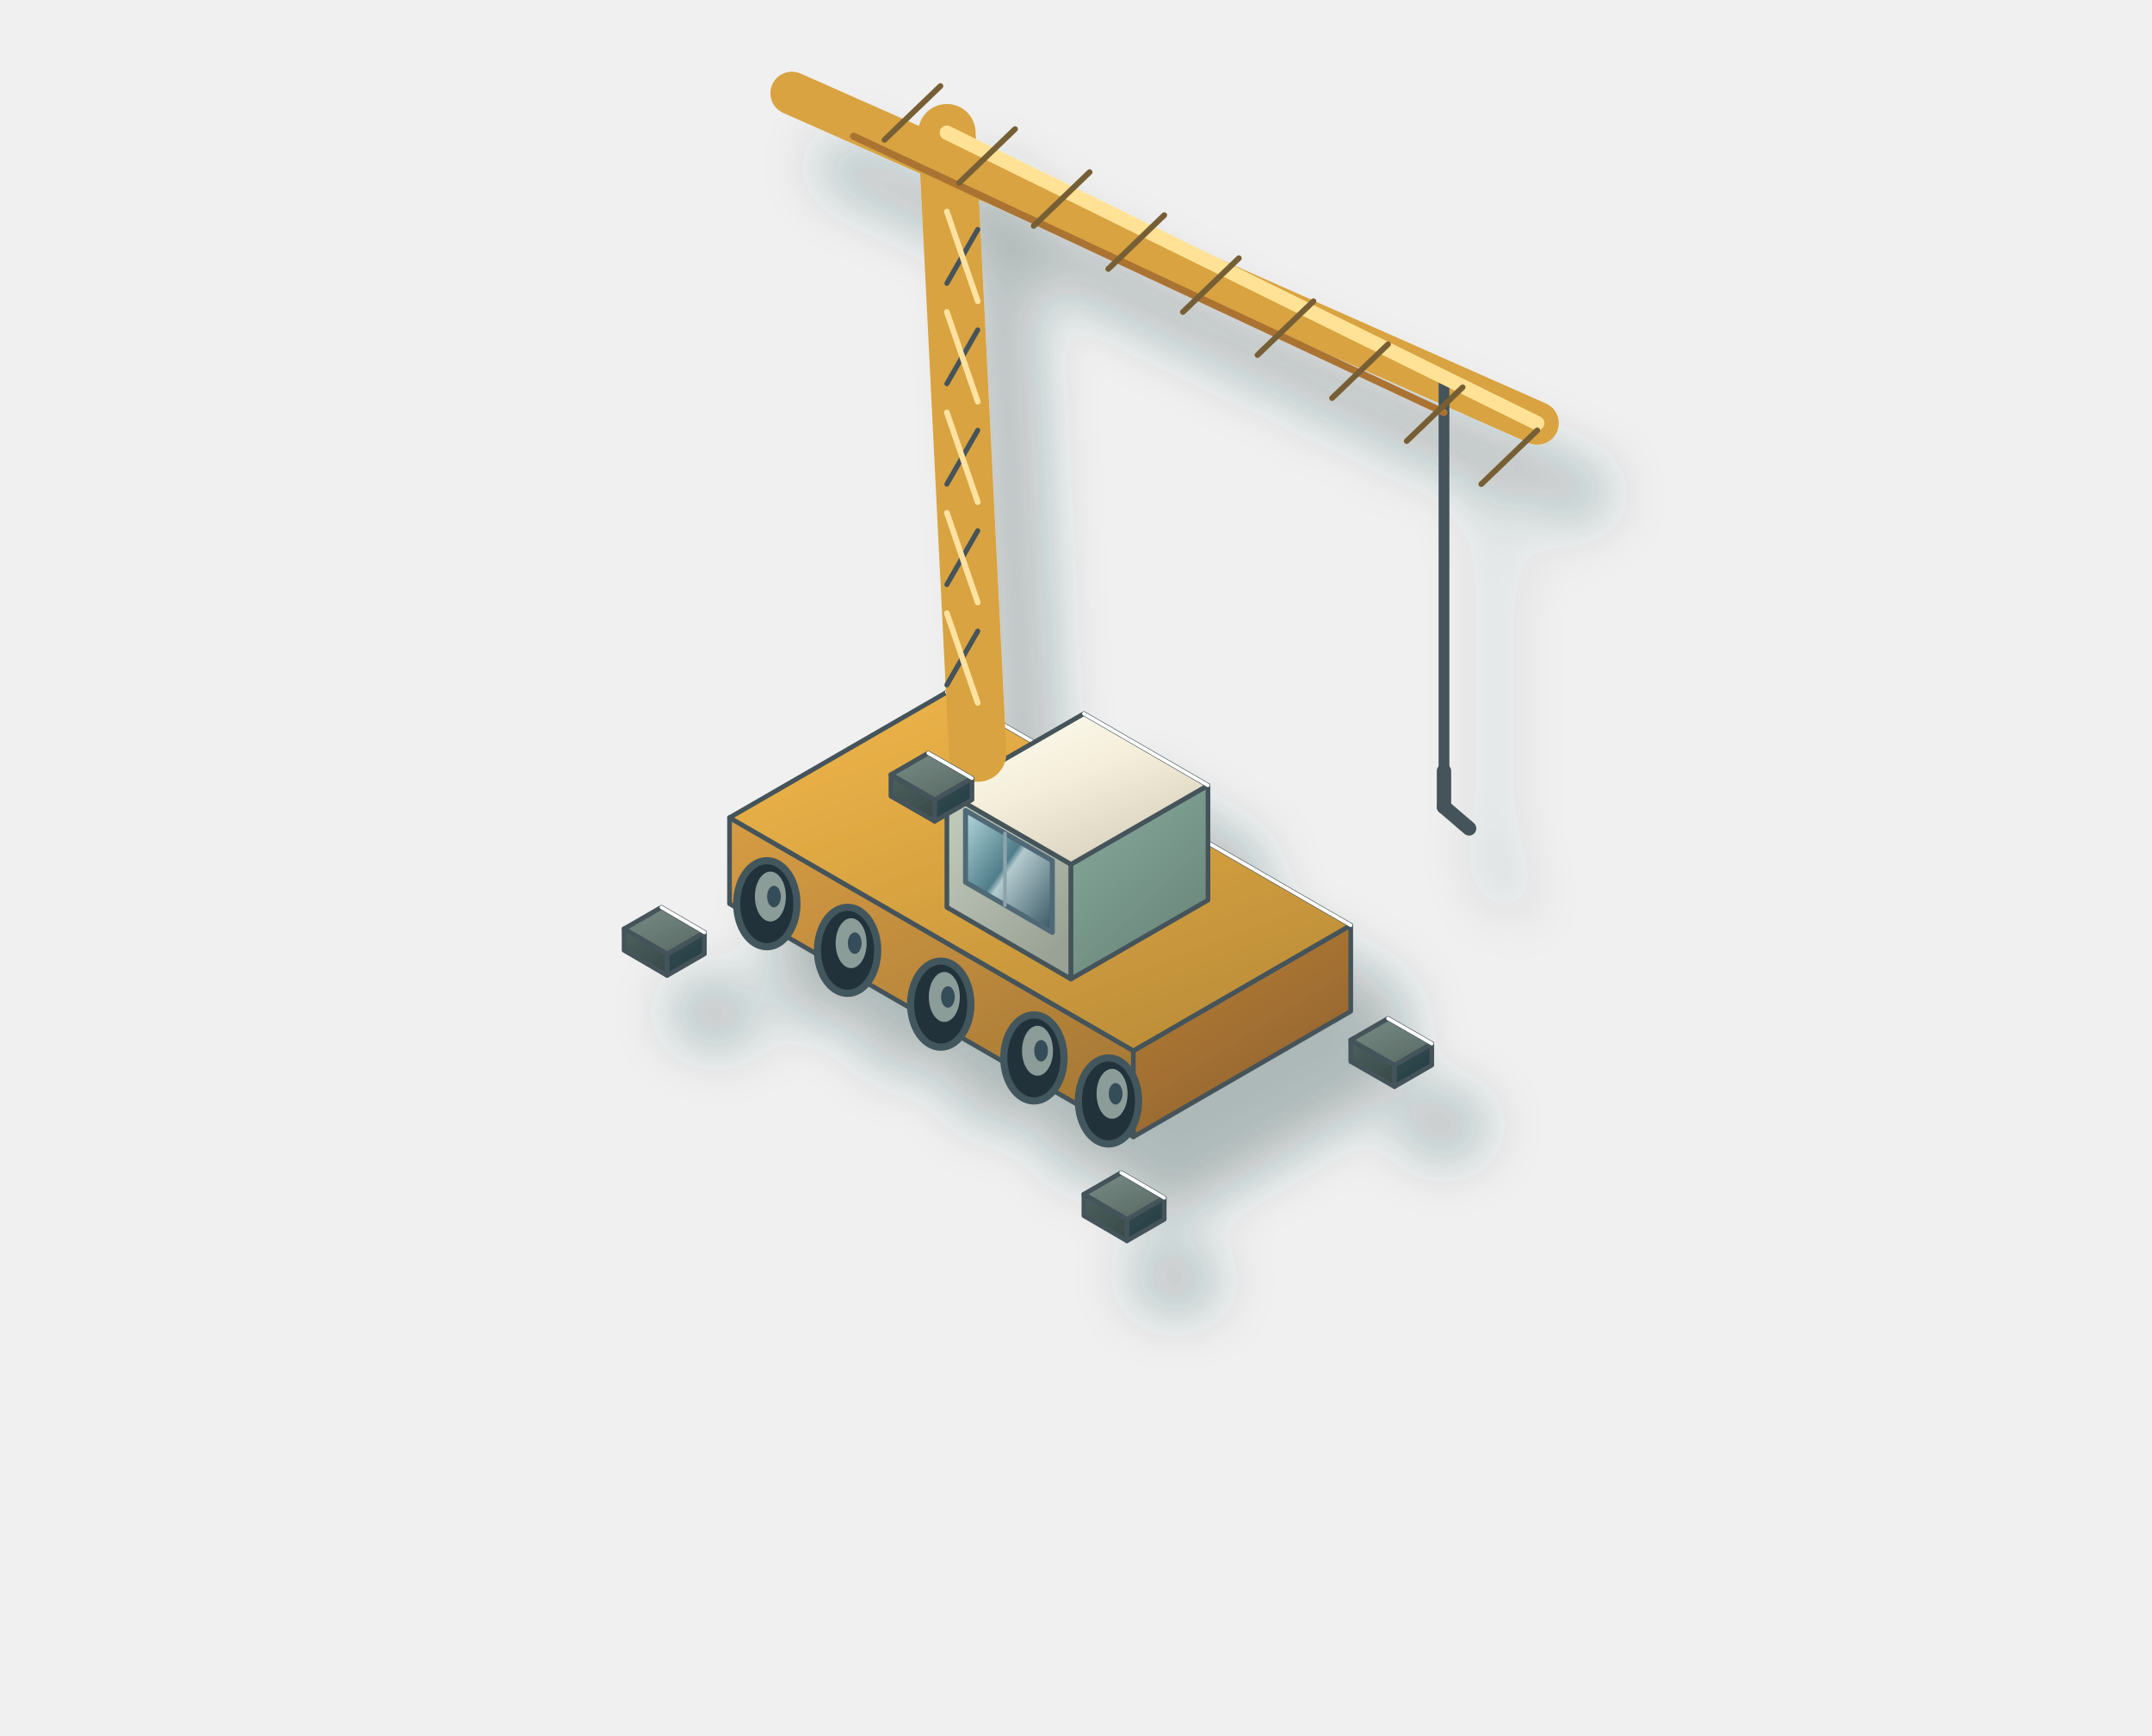
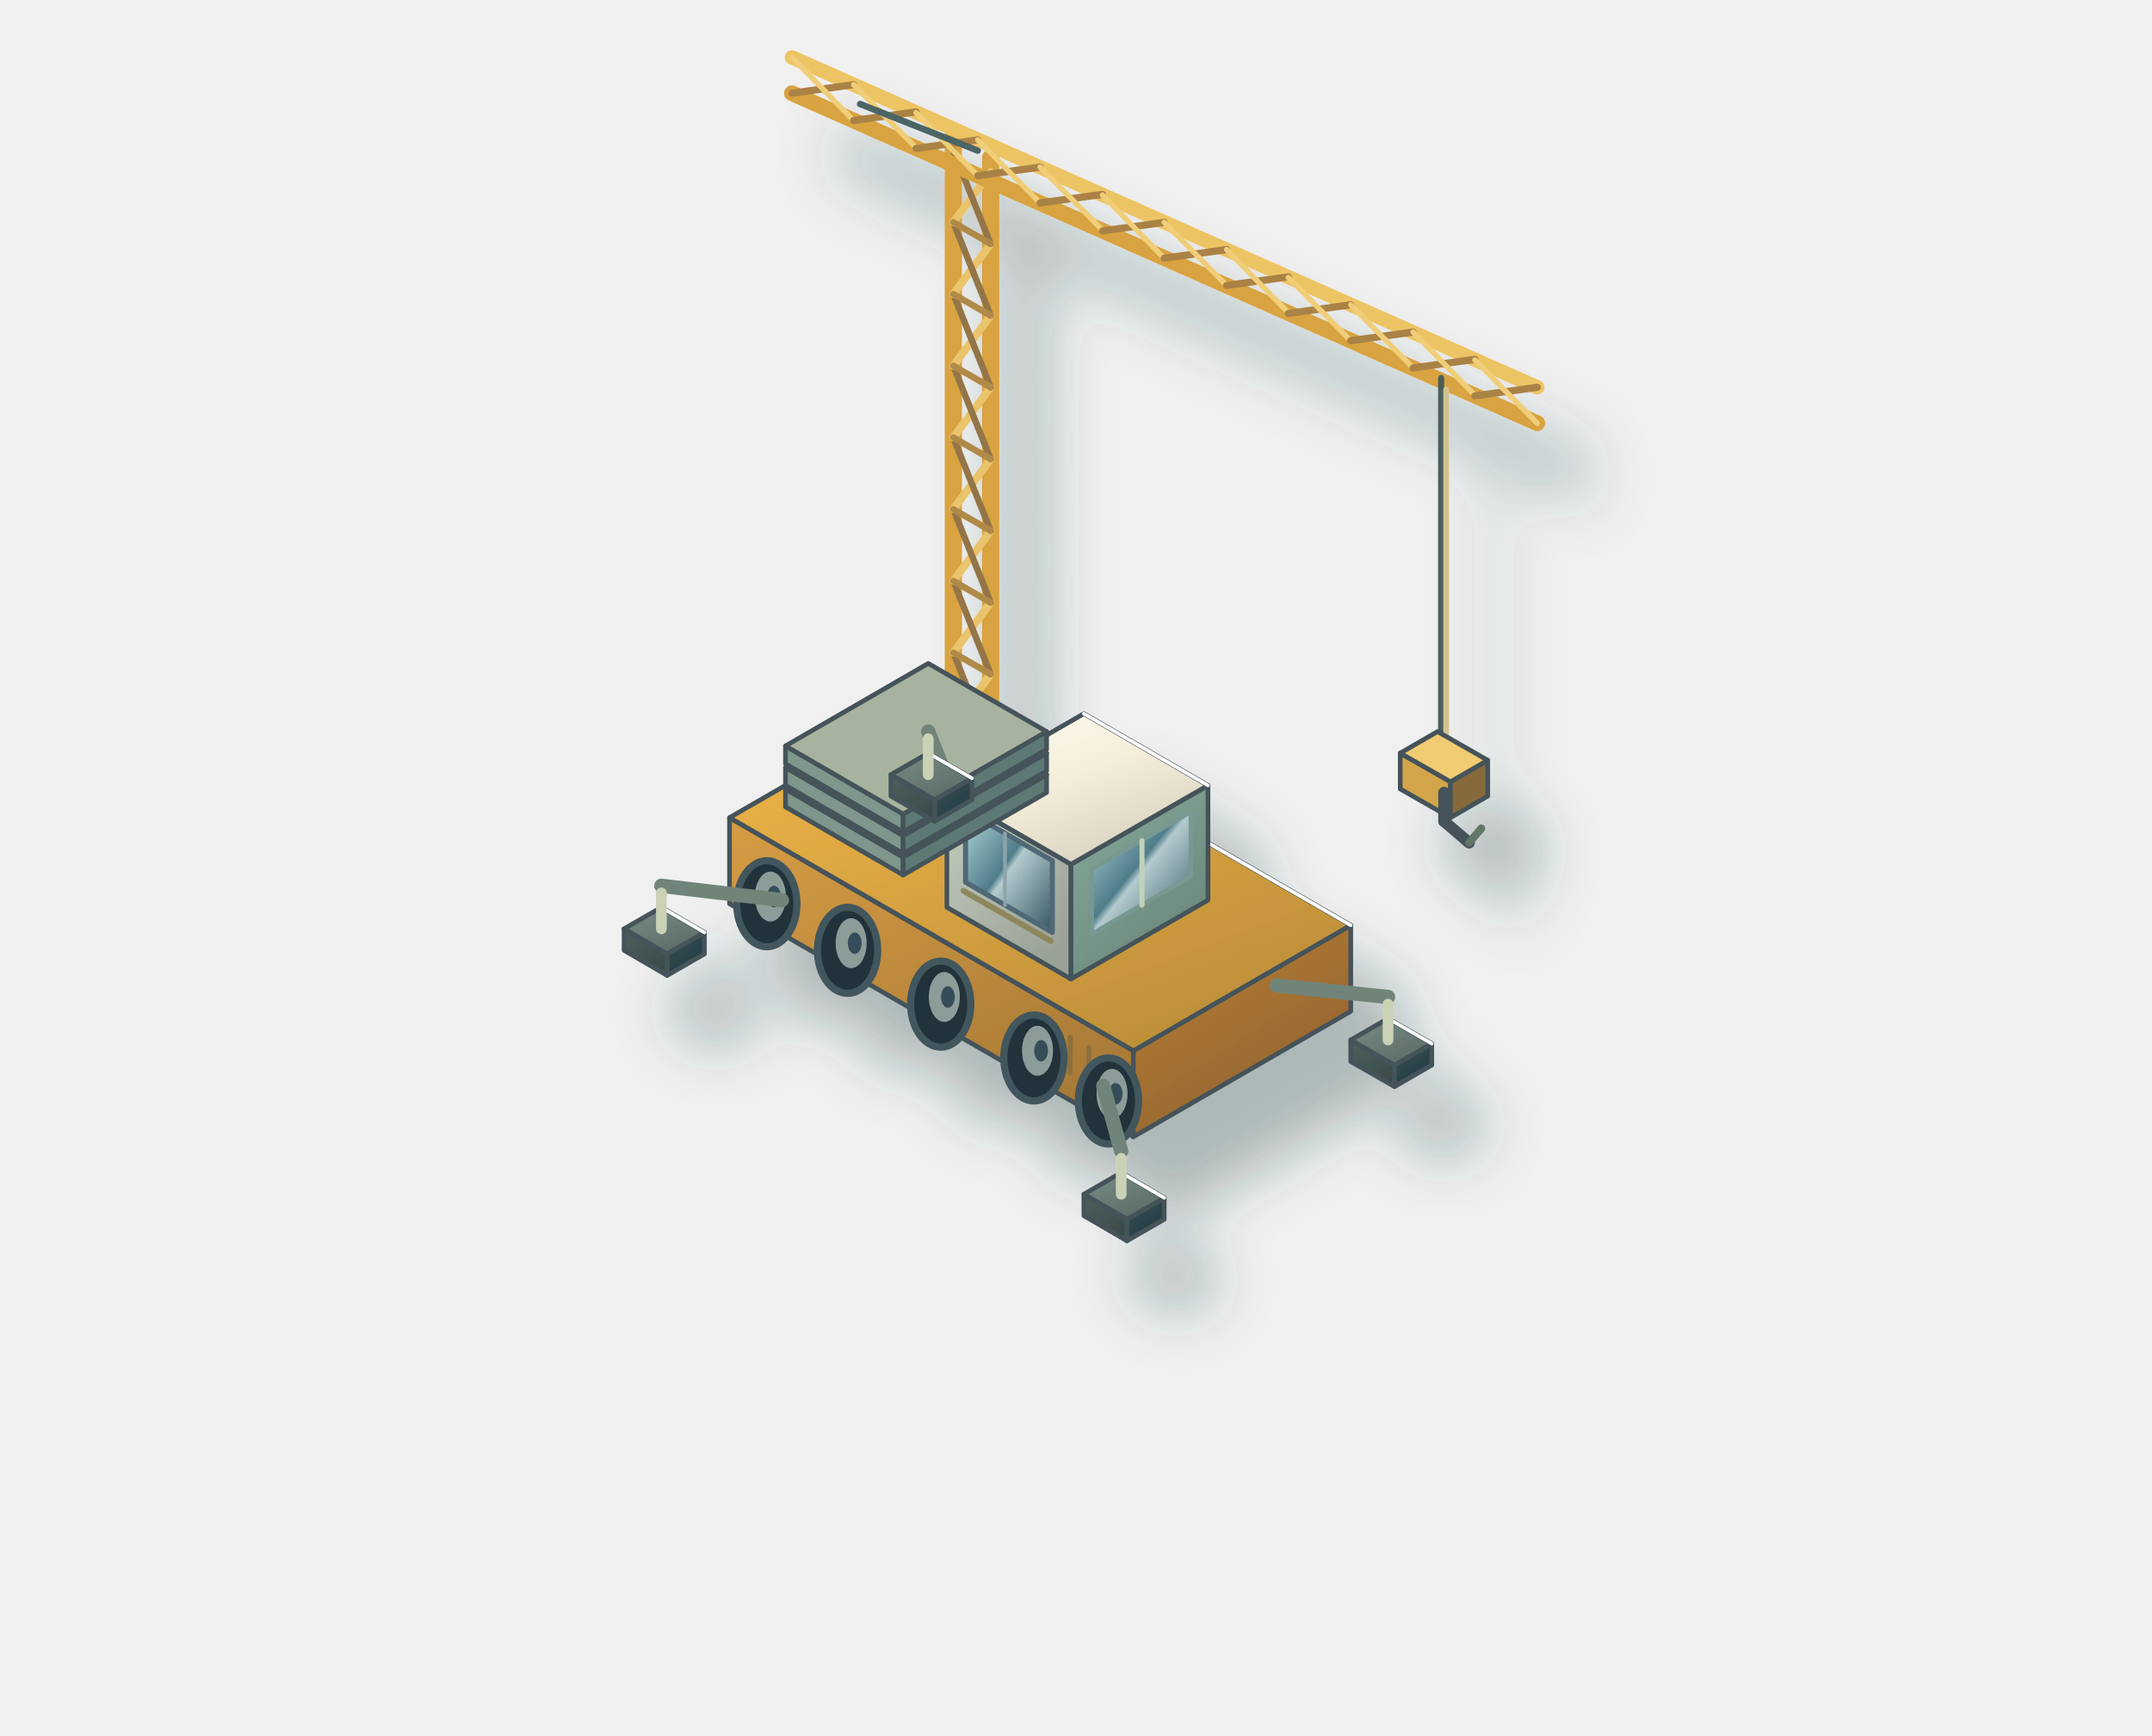
<svg xmlns="http://www.w3.org/2000/svg" viewBox="15 -12 300 242">
  <defs>
    <radialGradient id="foliage" cx="30%" cy="25%">
      <stop stop-color="#c6d58b" />
      <stop offset=".4" stop-color="#729558" />
      <stop offset="1" stop-color="#355d47" />
    </radialGradient>
    <linearGradient id="glass" x2="1" y2="1">
      <stop stop-color="#b4d8dc" />
      <stop offset=".45" stop-color="#4f7d8a" />
      <stop offset=".5" stop-color="#b3cace" />
      <stop offset="1" stop-color="#355461" />
    </linearGradient>
    <filter id="shadow" x="-35%" y="-35%" width="180%" height="190%">
      <feDropShadow dx="7" dy="10" stdDeviation="4" flood-color="#223c3c" flood-opacity=".32" />
    </filter>
    <linearGradient id="d8a341-roof" x1="0" y1="0" x2=".65" y2="1">
      <stop stop-color="#f2b749" />
      <stop offset=".52" stop-color="#d8a341" />
      <stop offset="1" stop-color="#be8f39" />
    </linearGradient>
    <linearGradient id="f4edd9-roof" x1="0" y1="0" x2=".65" y2="1">
      <stop stop-color="#fffff3" />
      <stop offset=".52" stop-color="#f4edd9" />
      <stop offset="1" stop-color="#d7d1bf" />
    </linearGradient>
    <linearGradient id="bf8b3d-wall" x1="0" y1="0" x2=".65" y2="1">
      <stop stop-color="#d69c44" />
      <stop offset=".52" stop-color="#bf8b3d" />
      <stop offset="1" stop-color="#a87a36" />
    </linearGradient>
    <linearGradient id="a47132-shade" x1="0" y1="0" x2=".65" y2="1">
      <stop stop-color="#b87f38" />
      <stop offset=".52" stop-color="#a47132" />
      <stop offset="1" stop-color="#90632c" />
    </linearGradient>
    <linearGradient id="afb8aa-wall" x1="0" y1="0" x2=".65" y2="1">
      <stop stop-color="#c4cebe" />
      <stop offset=".52" stop-color="#afb8aa" />
      <stop offset="1" stop-color="#9aa296" />
    </linearGradient>
    <linearGradient id="78988b-shade" x1="0" y1="0" x2=".65" y2="1">
      <stop stop-color="#86aa9c" />
      <stop offset=".52" stop-color="#78988b" />
      <stop offset="1" stop-color="#6a867a" />
    </linearGradient>
    <linearGradient id="435654-wall" x1="0" y1="0" x2=".65" y2="1">
      <stop stop-color="#4b605e" />
      <stop offset=".52" stop-color="#435654" />
      <stop offset="1" stop-color="#3b4c4a" />
    </linearGradient>
    <linearGradient id="2d454b-shade" x1="0" y1="0" x2=".65" y2="1">
      <stop stop-color="#324d54" />
      <stop offset=".52" stop-color="#2d454b" />
      <stop offset="1" stop-color="#283d42" />
    </linearGradient>
    <linearGradient id="6a7c76-roof" x1="0" y1="0" x2=".65" y2="1">
      <stop stop-color="#778b84" />
      <stop offset=".52" stop-color="#6a7c76" />
      <stop offset="1" stop-color="#5d6d68" />
    </linearGradient>
  </defs>
  <style>.crane-boom{transform-origin:147px 21px;animation:sway 7s ease-in-out infinite alternate}@keyframes sway{to{transform:rotate(2deg)}}@media(prefers-reduced-motion:reduce){*{animation:none!important}}</style>
  <g filter="url(#shadow)">
    <polygon points="116.7,114.0 173.0,146.5 173.0,134.5 116.7,102.0" fill="url(#bf8b3d-wall)" stroke="#44535a" stroke-width="0.65" stroke-linejoin="round" />
    <polygon points="203.3,129.0 173.0,146.5 173.0,134.5 203.3,117.0" fill="url(#a47132-shade)" stroke="#44535a" stroke-width="0.65" stroke-linejoin="round" />
    <polygon points="147.0,84.5 203.3,117.0 173.0,134.5 116.7,102.0" fill="url(#d8a341-roof)" stroke="#44535a" stroke-width="0.65" stroke-linejoin="round" />
    <path d="M147.0,84.5 L203.3,117.0" fill="none" stroke="#ffffff" stroke-width="0.5" stroke-linecap="round" />
    <polygon points="147.0,114.5 164.3,124.5 164.3,108.5 147.0,98.5" fill="url(#afb8aa-wall)" stroke="#44535a" stroke-width="0.65" stroke-linejoin="round" />
    <polygon points="183.4,113.5 164.3,124.5 164.3,108.5 183.4,97.5" fill="url(#78988b-shade)" stroke="#44535a" stroke-width="0.65" stroke-linejoin="round" />
    <polygon points="166.1,87.5 183.4,97.5 164.3,108.5 147.0,98.5" fill="url(#f4edd9-roof)" stroke="#44535a" stroke-width="0.65" stroke-linejoin="round" />
    <path d="M166.1,87.5 L183.4,97.5" fill="none" stroke="#ffffff" stroke-width="0.5" stroke-linecap="round" />
-     <path d="M151.3,93.0 L147.0,6.5" fill="none" stroke="#d8a341" stroke-width="8" stroke-linecap="round" />
-     <path d="M125.4,1.0 L229.3,47.0" fill="none" stroke="#d8a341" stroke-width="6" stroke-linecap="round" />
-     <path d="M216.3,41.5 L216.3,95.5" fill="none" stroke="#44535a" stroke-width="1.5" stroke-linecap="round" />
-     <g class="crane-boom">
-       <path d="M147.0,6.5 L229.3,47.0" fill="none" stroke="#ffe295" stroke-width="2" stroke-linecap="round" />
-       <path d="M134.0,7.0 L216.3,45.5" fill="none" stroke="#ab7330" stroke-width="1" stroke-linecap="round" />
-       <path d="M138.3,7.5 L146.1,0.0" fill="none" stroke="#775e36" stroke-width="0.8" stroke-linecap="round" />
-       <path d="M148.7,13.5 L156.5,6.0" fill="none" stroke="#775e36" stroke-width="0.8" stroke-linecap="round" />
-       <path d="M159.1,19.5 L166.9,12.0" fill="none" stroke="#775e36" stroke-width="0.8" stroke-linecap="round" />
-       <path d="M169.5,25.5 L177.3,18.0" fill="none" stroke="#775e36" stroke-width="0.8" stroke-linecap="round" />
-       <path d="M179.9,31.5 L187.7,24.0" fill="none" stroke="#775e36" stroke-width="0.8" stroke-linecap="round" />
-       <path d="M190.3,37.5 L198.1,30.0" fill="none" stroke="#775e36" stroke-width="0.8" stroke-linecap="round" />
-       <path d="M200.7,43.5 L208.5,36.0" fill="none" stroke="#775e36" stroke-width="0.8" stroke-linecap="round" />
-       <path d="M211.1,49.5 L218.9,42.0" fill="none" stroke="#775e36" stroke-width="0.8" stroke-linecap="round" />
-       <path d="M221.5,55.5 L229.3,48.0" fill="none" stroke="#775e36" stroke-width="0.8" stroke-linecap="round" />
+     <g data-testid="crane-lattice-mast">
+       <path d="M147.9,91.0 L147.9,7.0" fill="none" stroke="#d8a341" stroke-width="2.4" stroke-linecap="round" />
+       <path d="M153.1,94.0 L153.1,10.0" fill="none" stroke="#d8a341" stroke-width="2.4" stroke-linecap="round" />
+       <path d="M147.9,89.0 L153.1,82.0" fill="none" stroke="#eac46c" stroke-width="1.1" stroke-linecap="round" />
+       <path d="M153.1,92.0 L147.9,79.0" fill="none" stroke="#947446" stroke-width="0.9" stroke-linecap="round" />
+       <path d="M147.9,89.0 L153.1,92.0" fill="none" stroke="#b08a48" stroke-width="0.9" stroke-linecap="round" />
+       <path d="M147.9,79.0 L153.1,72.0" fill="none" stroke="#eac46c" stroke-width="1.1" stroke-linecap="round" />
+       <path d="M153.1,82.0 L147.9,69.0" fill="none" stroke="#947446" stroke-width="0.9" stroke-linecap="round" />
+       <path d="M147.9,79.0 L153.1,82.0" fill="none" stroke="#b08a48" stroke-width="0.9" stroke-linecap="round" />
+       <path d="M147.9,69.0 L153.1,62.0" fill="none" stroke="#eac46c" stroke-width="1.1" stroke-linecap="round" />
+       <path d="M153.1,72.0 L147.9,59.0" fill="none" stroke="#947446" stroke-width="0.9" stroke-linecap="round" />
+       <path d="M147.9,69.0 L153.1,72.0" fill="none" stroke="#b08a48" stroke-width="0.9" stroke-linecap="round" />
+       <path d="M147.9,59.0 L153.1,52.0" fill="none" stroke="#eac46c" stroke-width="1.1" stroke-linecap="round" />
+       <path d="M153.1,62.0 L147.9,49.0" fill="none" stroke="#947446" stroke-width="0.9" stroke-linecap="round" />
+       <path d="M147.9,59.0 L153.1,62.0" fill="none" stroke="#b08a48" stroke-width="0.9" stroke-linecap="round" />
+       <path d="M147.9,49.0 L153.1,42.0" fill="none" stroke="#eac46c" stroke-width="1.1" stroke-linecap="round" />
+       <path d="M153.1,52.0 L147.9,39.0" fill="none" stroke="#947446" stroke-width="0.9" stroke-linecap="round" />
+       <path d="M147.9,49.0 L153.1,52.0" fill="none" stroke="#b08a48" stroke-width="0.9" stroke-linecap="round" />
+       <path d="M147.9,39.0 L153.1,32.0" fill="none" stroke="#eac46c" stroke-width="1.1" stroke-linecap="round" />
+       <path d="M153.1,42.0 L147.9,29.0" fill="none" stroke="#947446" stroke-width="0.9" stroke-linecap="round" />
+       <path d="M147.9,39.0 L153.1,42.0" fill="none" stroke="#b08a48" stroke-width="0.9" stroke-linecap="round" />
+       <path d="M147.9,29.0 L153.1,22.0" fill="none" stroke="#eac46c" stroke-width="1.1" stroke-linecap="round" />
+       <path d="M153.1,32.0 L147.9,19.0" fill="none" stroke="#947446" stroke-width="0.9" stroke-linecap="round" />
+       <path d="M147.9,29.0 L153.1,32.0" fill="none" stroke="#b08a48" stroke-width="0.9" stroke-linecap="round" />
+       <path d="M147.9,19.0 L153.1,12.0" fill="none" stroke="#eac46c" stroke-width="1.1" stroke-linecap="round" />
+       <path d="M153.1,22.0 L147.9,9.0" fill="none" stroke="#947446" stroke-width="0.9" stroke-linecap="round" />
+       <path d="M147.9,19.0 L153.1,22.0" fill="none" stroke="#b08a48" stroke-width="0.9" stroke-linecap="round" />
    </g>
-     <path d="M147.0,83.5 L151.3,76.0" fill="none" stroke="#44535a" stroke-width="0.7" stroke-linecap="round" />
-     <path d="M151.3,86.0 L147.0,73.5" fill="none" stroke="#ffe2a1" stroke-width="0.8" stroke-linecap="round" />
-     <path d="M147.0,69.5 L151.3,62.0" fill="none" stroke="#44535a" stroke-width="0.7" stroke-linecap="round" />
-     <path d="M151.3,72.0 L147.0,59.5" fill="none" stroke="#ffe2a1" stroke-width="0.8" stroke-linecap="round" />
-     <path d="M147.0,55.5 L151.3,48.0" fill="none" stroke="#44535a" stroke-width="0.7" stroke-linecap="round" />
-     <path d="M151.3,58.0 L147.0,45.5" fill="none" stroke="#ffe2a1" stroke-width="0.8" stroke-linecap="round" />
-     <path d="M147.0,41.5 L151.3,34.0" fill="none" stroke="#44535a" stroke-width="0.7" stroke-linecap="round" />
-     <path d="M151.3,44.0 L147.0,31.5" fill="none" stroke="#ffe2a1" stroke-width="0.8" stroke-linecap="round" />
-     <path d="M147.0,27.5 L151.3,20.0" fill="none" stroke="#44535a" stroke-width="0.7" stroke-linecap="round" />
-     <path d="M151.3,30.0 L147.0,17.5" fill="none" stroke="#ffe2a1" stroke-width="0.8" stroke-linecap="round" />
-     <polygon points="149.6,111.0 161.7,118.0 161.7,108.0 149.6,101.0" fill="url(#glass)" stroke="#506976" stroke-width="0.7" stroke-linejoin="round" />
-     <path d="M155.1,114.2 L155.1,104.2" fill="none" stroke="#8da4ab" stroke-width="0.5" stroke-linecap="round" />
-     <ellipse cx="121.896" cy="114.0" rx="4.2" ry="6" fill="#20323b" stroke="#43565d" stroke-width="1" />
-     <ellipse cx="122.396" cy="113.0" rx="2.16" ry="3.48" fill="#8c9c99" />
-     <ellipse cx="122.896" cy="113.0" rx="0.96" ry="1.5" fill="#364d58" />
-     <ellipse cx="133.154" cy="120.5" rx="4.2" ry="6" fill="#20323b" stroke="#43565d" stroke-width="1" />
-     <ellipse cx="133.654" cy="119.5" rx="2.16" ry="3.48" fill="#8c9c99" />
-     <ellipse cx="134.154" cy="119.5" rx="0.96" ry="1.5" fill="#364d58" />
-     <ellipse cx="146.144" cy="128.0" rx="4.2" ry="6" fill="#20323b" stroke="#43565d" stroke-width="1" />
-     <ellipse cx="146.644" cy="127.0" rx="2.16" ry="3.48" fill="#8c9c99" />
-     <ellipse cx="147.144" cy="127.0" rx="0.96" ry="1.5" fill="#364d58" />
-     <ellipse cx="159.134" cy="135.5" rx="4.2" ry="6" fill="#20323b" stroke="#43565d" stroke-width="1" />
-     <ellipse cx="159.634" cy="134.5" rx="2.16" ry="3.48" fill="#8c9c99" />
-     <ellipse cx="160.134" cy="134.5" rx="0.96" ry="1.5" fill="#364d58" />
-     <ellipse cx="169.526" cy="141.5" rx="4.2" ry="6" fill="#20323b" stroke="#43565d" stroke-width="1" />
-     <ellipse cx="170.026" cy="140.5" rx="2.16" ry="3.48" fill="#8c9c99" />
-     <ellipse cx="170.526" cy="140.5" rx="0.96" ry="1.5" fill="#364d58" />
-     <path d="M216.3,95.5 L216.3,100.5" fill="none" stroke="#44535a" stroke-width="2" stroke-linecap="round" />
-     <path d="M216.3,100.5 L219.8,103.5" fill="none" stroke="#44535a" stroke-width="2" stroke-linecap="round" />
-     <polygon points="139.2,99.0 145.3,102.5 145.3,99.5 139.2,96.0" fill="url(#435654-wall)" stroke="#44535a" stroke-width="0.65" stroke-linejoin="round" />
-     <polygon points="150.5,99.5 145.3,102.5 145.3,99.5 150.5,96.5" fill="url(#2d454b-shade)" stroke="#44535a" stroke-width="0.65" stroke-linejoin="round" />
-     <polygon points="144.4,93.0 150.5,96.5 145.3,99.5 139.2,96.0" fill="url(#6a7c76-roof)" stroke="#44535a" stroke-width="0.65" stroke-linejoin="round" />
-     <path d="M144.4,93.0 L150.5,96.5" fill="none" stroke="#ffffff" stroke-width="0.5" stroke-linecap="round" />
-     <polygon points="166.1,157.5 172.1,161.0 172.1,158.0 166.1,154.5" fill="url(#435654-wall)" stroke="#44535a" stroke-width="0.65" stroke-linejoin="round" />
-     <polygon points="177.3,158.0 172.1,161.0 172.1,158.0 177.3,155.0" fill="url(#2d454b-shade)" stroke="#44535a" stroke-width="0.65" stroke-linejoin="round" />
-     <polygon points="171.3,151.5 177.3,155.0 172.1,158.0 166.1,154.5" fill="url(#6a7c76-roof)" stroke="#44535a" stroke-width="0.65" stroke-linejoin="round" />
-     <path d="M171.3,151.5 L177.3,155.0" fill="none" stroke="#ffffff" stroke-width="0.5" stroke-linecap="round" />
-     <polygon points="102.0,120.5 108.0,124.0 108.0,121.0 102.0,117.5" fill="url(#435654-wall)" stroke="#44535a" stroke-width="0.65" stroke-linejoin="round" />
-     <polygon points="113.2,121.0 108.0,124.0 108.0,121.0 113.2,118.0" fill="url(#2d454b-shade)" stroke="#44535a" stroke-width="0.65" stroke-linejoin="round" />
-     <polygon points="107.2,114.5 113.2,118.0 108.0,121.0 102.0,117.5" fill="url(#6a7c76-roof)" stroke="#44535a" stroke-width="0.65" stroke-linejoin="round" />
-     <path d="M107.2,114.5 L113.2,118.0" fill="none" stroke="#ffffff" stroke-width="0.5" stroke-linecap="round" />
-     <polygon points="203.3,136.0 209.4,139.5 209.4,136.5 203.3,133.0" fill="url(#435654-wall)" stroke="#44535a" stroke-width="0.65" stroke-linejoin="round" />
-     <polygon points="214.6,136.5 209.4,139.5 209.4,136.5 214.6,133.5" fill="url(#2d454b-shade)" stroke="#44535a" stroke-width="0.65" stroke-linejoin="round" />
-     <polygon points="208.5,130.0 214.6,133.5 209.4,136.5 203.3,133.0" fill="url(#6a7c76-roof)" stroke="#44535a" stroke-width="0.65" stroke-linejoin="round" />
-     <path d="M208.5,130.0 L214.6,133.5" fill="none" stroke="#ffffff" stroke-width="0.5" stroke-linecap="round" />
+     <g class="crane-boom" data-testid="crane-lattice-jib">
+       <path d="M125.4,1.0 L229.3,47.0" fill="none" stroke="#d8a341" stroke-width="2.2" stroke-linecap="round" />
+       <path d="M125.4,-4.0 L229.3,42.0" fill="none" stroke="#edc464" stroke-width="2" stroke-linecap="round" />
+       <path d="M125.4,1.0 L134.0,-0.2" fill="none" stroke="#aa8244" stroke-width="1" stroke-linecap="round" />
+       <path d="M125.4,-4.0 L134.0,4.8" fill="none" stroke="#f0ce79" stroke-width="0.75" stroke-linecap="round" />
+       <path d="M134.0,4.8 L142.7,3.6" fill="none" stroke="#aa8244" stroke-width="1" stroke-linecap="round" />
+       <path d="M134.0,-0.2 L142.7,8.6" fill="none" stroke="#f0ce79" stroke-width="0.75" stroke-linecap="round" />
+       <path d="M142.7,8.7 L151.3,7.5" fill="none" stroke="#aa8244" stroke-width="1" stroke-linecap="round" />
+       <path d="M142.7,3.7 L151.3,12.5" fill="none" stroke="#f0ce79" stroke-width="0.75" stroke-linecap="round" />
+       <path d="M151.3,12.5 L160.0,11.3" fill="none" stroke="#aa8244" stroke-width="1" stroke-linecap="round" />
+       <path d="M151.3,7.5 L160.0,16.3" fill="none" stroke="#f0ce79" stroke-width="0.75" stroke-linecap="round" />
+       <path d="M160.0,16.3 L168.7,15.1" fill="none" stroke="#aa8244" stroke-width="1" stroke-linecap="round" />
+       <path d="M160.0,11.3 L168.7,20.1" fill="none" stroke="#f0ce79" stroke-width="0.75" stroke-linecap="round" />
+       <path d="M168.7,20.2 L177.3,19.0" fill="none" stroke="#aa8244" stroke-width="1" stroke-linecap="round" />
+       <path d="M168.7,15.2 L177.3,24.0" fill="none" stroke="#f0ce79" stroke-width="0.75" stroke-linecap="round" />
+       <path d="M177.3,24.0 L186.0,22.8" fill="none" stroke="#aa8244" stroke-width="1" stroke-linecap="round" />
+       <path d="M177.3,19.0 L186.0,27.8" fill="none" stroke="#f0ce79" stroke-width="0.75" stroke-linecap="round" />
+       <path d="M186.0,27.8 L194.6,26.6" fill="none" stroke="#aa8244" stroke-width="1" stroke-linecap="round" />
+       <path d="M186.0,22.8 L194.6,31.6" fill="none" stroke="#f0ce79" stroke-width="0.75" stroke-linecap="round" />
+       <path d="M194.6,31.7 L203.3,30.5" fill="none" stroke="#aa8244" stroke-width="1" stroke-linecap="round" />
+       <path d="M194.6,26.7 L203.3,35.5" fill="none" stroke="#f0ce79" stroke-width="0.75" stroke-linecap="round" />
+       <path d="M203.3,35.5 L212.0,34.3" fill="none" stroke="#aa8244" stroke-width="1" stroke-linecap="round" />
+       <path d="M203.3,30.5 L212.0,39.3" fill="none" stroke="#f0ce79" stroke-width="0.75" stroke-linecap="round" />
+       <path d="M212.0,39.3 L220.6,38.1" fill="none" stroke="#aa8244" stroke-width="1" stroke-linecap="round" />
+       <path d="M212.0,34.3 L220.6,43.1" fill="none" stroke="#f0ce79" stroke-width="0.75" stroke-linecap="round" />
+       <path d="M220.6,43.2 L229.3,42.0" fill="none" stroke="#aa8244" stroke-width="1" stroke-linecap="round" />
+       <path d="M220.6,38.2 L229.3,47.0" fill="none" stroke="#f0ce79" stroke-width="0.75" stroke-linecap="round" />
+       <path d="M151.3,9.0 L134.9,2.5" fill="none" stroke="#4b6565" stroke-width="0.9" stroke-linecap="round" />
+     </g>
+     <g data-testid="crane-cab-and-stabilizers">
+       <polygon points="149.6,111.0 161.7,118.0 161.7,108.0 149.6,101.0" fill="url(#glass)" stroke="#506976" stroke-width="0.7" stroke-linejoin="round" />
+       <path d="M155.1,114.2 L155.1,104.2" fill="none" stroke="#8da4ab" stroke-width="0.5" stroke-linecap="round" />
+       <polygon points="181.0,110.2 167.2,118.2 167.2,109.2 181.0,101.2" fill="url(#glass)" stroke="#789991" stroke-width="0.6" stroke-linejoin="round" />
+       <path d="M174.2,114.2 L174.2,105.2" fill="none" stroke="#c0d3ba" stroke-width="0.7" stroke-linecap="round" />
+       <path d="M149.3,112.2 L161.5,119.2" fill="none" stroke="#8e875b" stroke-width="0.8" stroke-linecap="round" />
+       <polygon points="124.5,100.5 140.9,110.0 140.9,107.5 124.5,98.0" fill="#7e968b" stroke="#44535a" stroke-width="0.65" stroke-linejoin="round" />
+       <polygon points="160.9,98.5 140.9,110.0 140.9,107.5 160.9,96.0" fill="#5b7975" stroke="#44535a" stroke-width="0.65" stroke-linejoin="round" />
+       <polygon points="144.4,86.5 160.9,96.0 140.9,107.5 124.5,98.0" fill="#a8b39f" stroke="#44535a" stroke-width="0.65" stroke-linejoin="round" />
+       <polygon points="124.5,97.5 140.9,107.0 140.9,104.5 124.5,95.0" fill="#7e968b" stroke="#44535a" stroke-width="0.65" stroke-linejoin="round" />
+       <polygon points="160.9,95.5 140.9,107.0 140.9,104.5 160.9,93.0" fill="#5b7975" stroke="#44535a" stroke-width="0.65" stroke-linejoin="round" />
+       <polygon points="144.4,83.5 160.9,93.0 140.9,104.5 124.5,95.0" fill="#a8b39f" stroke="#44535a" stroke-width="0.65" stroke-linejoin="round" />
+       <polygon points="124.5,94.5 140.9,104.0 140.9,101.5 124.5,92.0" fill="#7e968b" stroke="#44535a" stroke-width="0.65" stroke-linejoin="round" />
+       <polygon points="160.9,92.5 140.9,104.0 140.9,101.5 160.9,90.0" fill="#5b7975" stroke="#44535a" stroke-width="0.65" stroke-linejoin="round" />
+       <polygon points="144.4,80.5 160.9,90.0 140.9,101.5 124.5,92.0" fill="#a8b39f" stroke="#44535a" stroke-width="0.65" stroke-linejoin="round" />
+       <path d="M164.2,137.6 L164.2,132.6" fill="none" stroke="#8d703d" stroke-width="0.7" stroke-linecap="round" />
+       <path d="M166.8,139.1 L166.8,134.1" fill="none" stroke="#8d703d" stroke-width="0.7" stroke-linecap="round" />
+       <path d="M169.4,140.6 L169.4,135.6" fill="none" stroke="#8d703d" stroke-width="0.7" stroke-linecap="round" />
+       <ellipse cx="121.896" cy="114.0" rx="4.2" ry="6" fill="#20323b" stroke="#43565d" stroke-width="1" />
+       <ellipse cx="122.396" cy="113.0" rx="2.16" ry="3.48" fill="#8c9c99" />
+       <ellipse cx="122.896" cy="113.0" rx="0.96" ry="1.5" fill="#364d58" />
+       <ellipse cx="133.154" cy="120.5" rx="4.2" ry="6" fill="#20323b" stroke="#43565d" stroke-width="1" />
+       <ellipse cx="133.654" cy="119.5" rx="2.16" ry="3.48" fill="#8c9c99" />
+       <ellipse cx="134.154" cy="119.5" rx="0.96" ry="1.5" fill="#364d58" />
+       <ellipse cx="146.144" cy="128.0" rx="4.2" ry="6" fill="#20323b" stroke="#43565d" stroke-width="1" />
+       <ellipse cx="146.644" cy="127.0" rx="2.16" ry="3.48" fill="#8c9c99" />
+       <ellipse cx="147.144" cy="127.0" rx="0.96" ry="1.5" fill="#364d58" />
+       <ellipse cx="159.134" cy="135.5" rx="4.2" ry="6" fill="#20323b" stroke="#43565d" stroke-width="1" />
+       <ellipse cx="159.634" cy="134.5" rx="2.16" ry="3.48" fill="#8c9c99" />
+       <ellipse cx="160.134" cy="134.5" rx="0.96" ry="1.5" fill="#364d58" />
+       <ellipse cx="169.526" cy="141.5" rx="4.2" ry="6" fill="#20323b" stroke="#43565d" stroke-width="1" />
+       <ellipse cx="170.026" cy="140.5" rx="2.16" ry="3.48" fill="#8c9c99" />
+       <ellipse cx="170.526" cy="140.5" rx="0.96" ry="1.5" fill="#364d58" />
+       <path d="M148.2,99.5 L144.4,90.0" fill="none" stroke="#71847a" stroke-width="2" stroke-linecap="round" />
+       <polygon points="139.2,99.0 145.3,102.5 145.3,99.5 139.2,96.0" fill="url(#435654-wall)" stroke="#44535a" stroke-width="0.65" stroke-linejoin="round" />
+       <polygon points="150.5,99.5 145.3,102.5 145.3,99.5 150.5,96.5" fill="url(#2d454b-shade)" stroke="#44535a" stroke-width="0.65" stroke-linejoin="round" />
+       <polygon points="144.4,93.0 150.5,96.5 145.3,99.5 139.2,96.0" fill="url(#6a7c76-roof)" stroke="#44535a" stroke-width="0.65" stroke-linejoin="round" />
+       <path d="M144.4,93.0 L150.5,96.5" fill="none" stroke="#ffffff" stroke-width="0.5" stroke-linecap="round" />
+       <path d="M144.4,96.0 L144.4,91.0" fill="none" stroke="#cad1b5" stroke-width="1.5" stroke-linecap="round" />
+       <path d="M168.8,139.4 L171.3,148.5" fill="none" stroke="#71847a" stroke-width="2" stroke-linecap="round" />
+       <polygon points="166.1,157.5 172.1,161.0 172.1,158.0 166.1,154.5" fill="url(#435654-wall)" stroke="#44535a" stroke-width="0.65" stroke-linejoin="round" />
+       <polygon points="177.3,158.0 172.1,161.0 172.1,158.0 177.3,155.0" fill="url(#2d454b-shade)" stroke="#44535a" stroke-width="0.65" stroke-linejoin="round" />
+       <polygon points="171.3,151.5 177.3,155.0 172.1,158.0 166.1,154.5" fill="url(#6a7c76-roof)" stroke="#44535a" stroke-width="0.65" stroke-linejoin="round" />
+       <path d="M171.3,151.5 L177.3,155.0" fill="none" stroke="#ffffff" stroke-width="0.5" stroke-linecap="round" />
+       <path d="M171.3,154.5 L171.3,149.5" fill="none" stroke="#cad1b5" stroke-width="1.5" stroke-linecap="round" />
+       <path d="M124.0,113.5 L107.2,111.5" fill="none" stroke="#71847a" stroke-width="2" stroke-linecap="round" />
+       <polygon points="102.0,120.5 108.0,124.0 108.0,121.0 102.0,117.5" fill="url(#435654-wall)" stroke="#44535a" stroke-width="0.65" stroke-linejoin="round" />
+       <polygon points="113.2,121.0 108.0,124.0 108.0,121.0 113.2,118.0" fill="url(#2d454b-shade)" stroke="#44535a" stroke-width="0.65" stroke-linejoin="round" />
+       <polygon points="107.2,114.5 113.2,118.0 108.0,121.0 102.0,117.5" fill="url(#6a7c76-roof)" stroke="#44535a" stroke-width="0.65" stroke-linejoin="round" />
+       <path d="M107.2,114.5 L113.2,118.0" fill="none" stroke="#ffffff" stroke-width="0.5" stroke-linecap="round" />
+       <path d="M107.2,117.5 L107.2,112.5" fill="none" stroke="#cad1b5" stroke-width="1.5" stroke-linecap="round" />
+       <path d="M193.0,125.4 L208.5,127.0" fill="none" stroke="#71847a" stroke-width="2" stroke-linecap="round" />
+       <polygon points="203.3,136.0 209.4,139.5 209.4,136.5 203.3,133.0" fill="url(#435654-wall)" stroke="#44535a" stroke-width="0.65" stroke-linejoin="round" />
+       <polygon points="214.6,136.5 209.4,139.5 209.4,136.5 214.6,133.5" fill="url(#2d454b-shade)" stroke="#44535a" stroke-width="0.65" stroke-linejoin="round" />
+       <polygon points="208.5,130.0 214.6,133.5 209.4,136.5 203.3,133.0" fill="url(#6a7c76-roof)" stroke="#44535a" stroke-width="0.65" stroke-linejoin="round" />
+       <path d="M208.5,130.0 L214.6,133.5" fill="none" stroke="#ffffff" stroke-width="0.5" stroke-linecap="round" />
+       <path d="M208.5,133.0 L208.5,128.0" fill="none" stroke="#cad1b5" stroke-width="1.5" stroke-linecap="round" />
+     </g>
+     <g data-testid="crane-hoist-hardware">
+       <path d="M215.9,40.7 L215.9,94.7" fill="none" stroke="#4b5e5c" stroke-width="0.85" stroke-linecap="round" />
+       <path d="M216.6,42.3 L216.6,96.3" fill="none" stroke="#d1c491" stroke-width="0.8" stroke-linecap="round" />
+       <polygon points="210.2,98.0 217.2,102.0 217.2,97.0 210.2,93.0" fill="#d3a54c" stroke="#44535a" stroke-width="0.65" stroke-linejoin="round" />
+       <polygon points="222.4,99.0 217.2,102.0 217.2,97.0 222.4,94.0" fill="#876a3a" stroke="#44535a" stroke-width="0.65" stroke-linejoin="round" />
+       <polygon points="215.4,90.0 222.4,94.0 217.2,97.0 210.2,93.0" fill="#f1cb72" stroke="#44535a" stroke-width="0.65" stroke-linejoin="round" />
+       <path d="M216.3,98.5 L216.3,102.5" fill="none" stroke="#44535a" stroke-width="1.6" stroke-linecap="round" />
+       <path d="M216.3,102.5 L219.8,105.5" fill="none" stroke="#44535a" stroke-width="1.6" stroke-linecap="round" />
+       <path d="M219.8,105.5 L221.5,103.5" fill="none" stroke="#63766b" stroke-width="1.1" stroke-linecap="round" />
+     </g>
  </g>
</svg>
